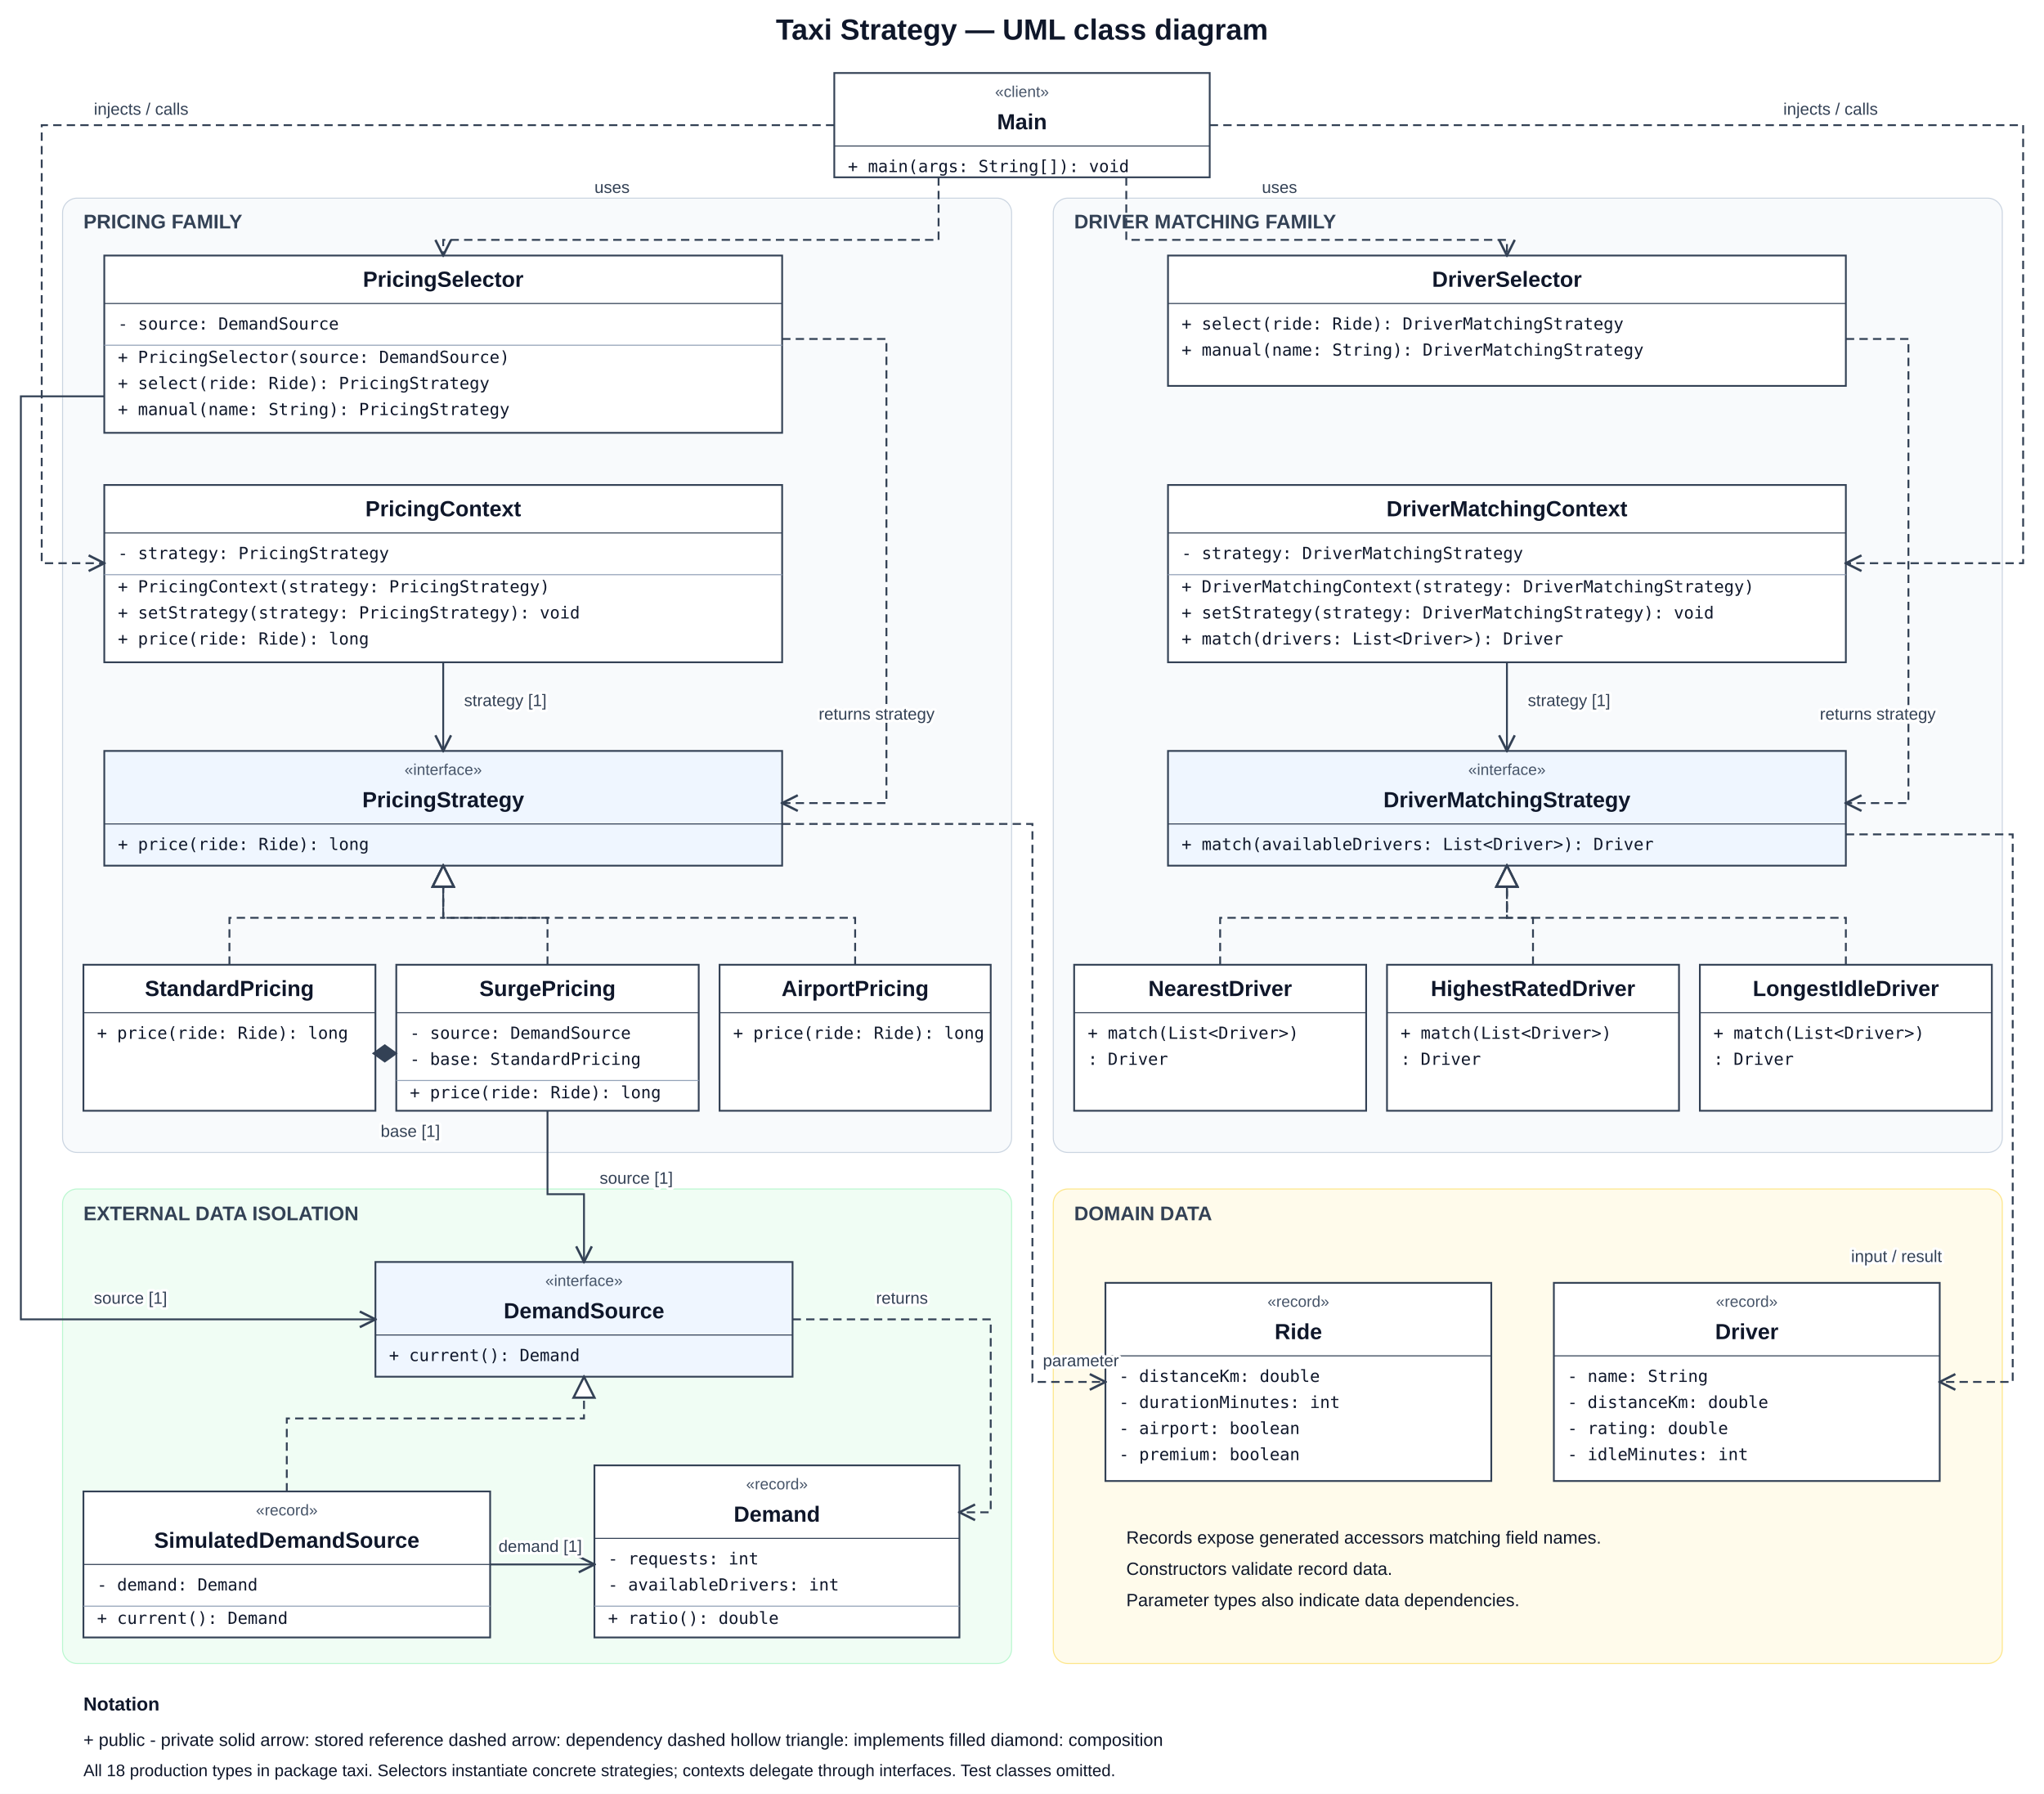
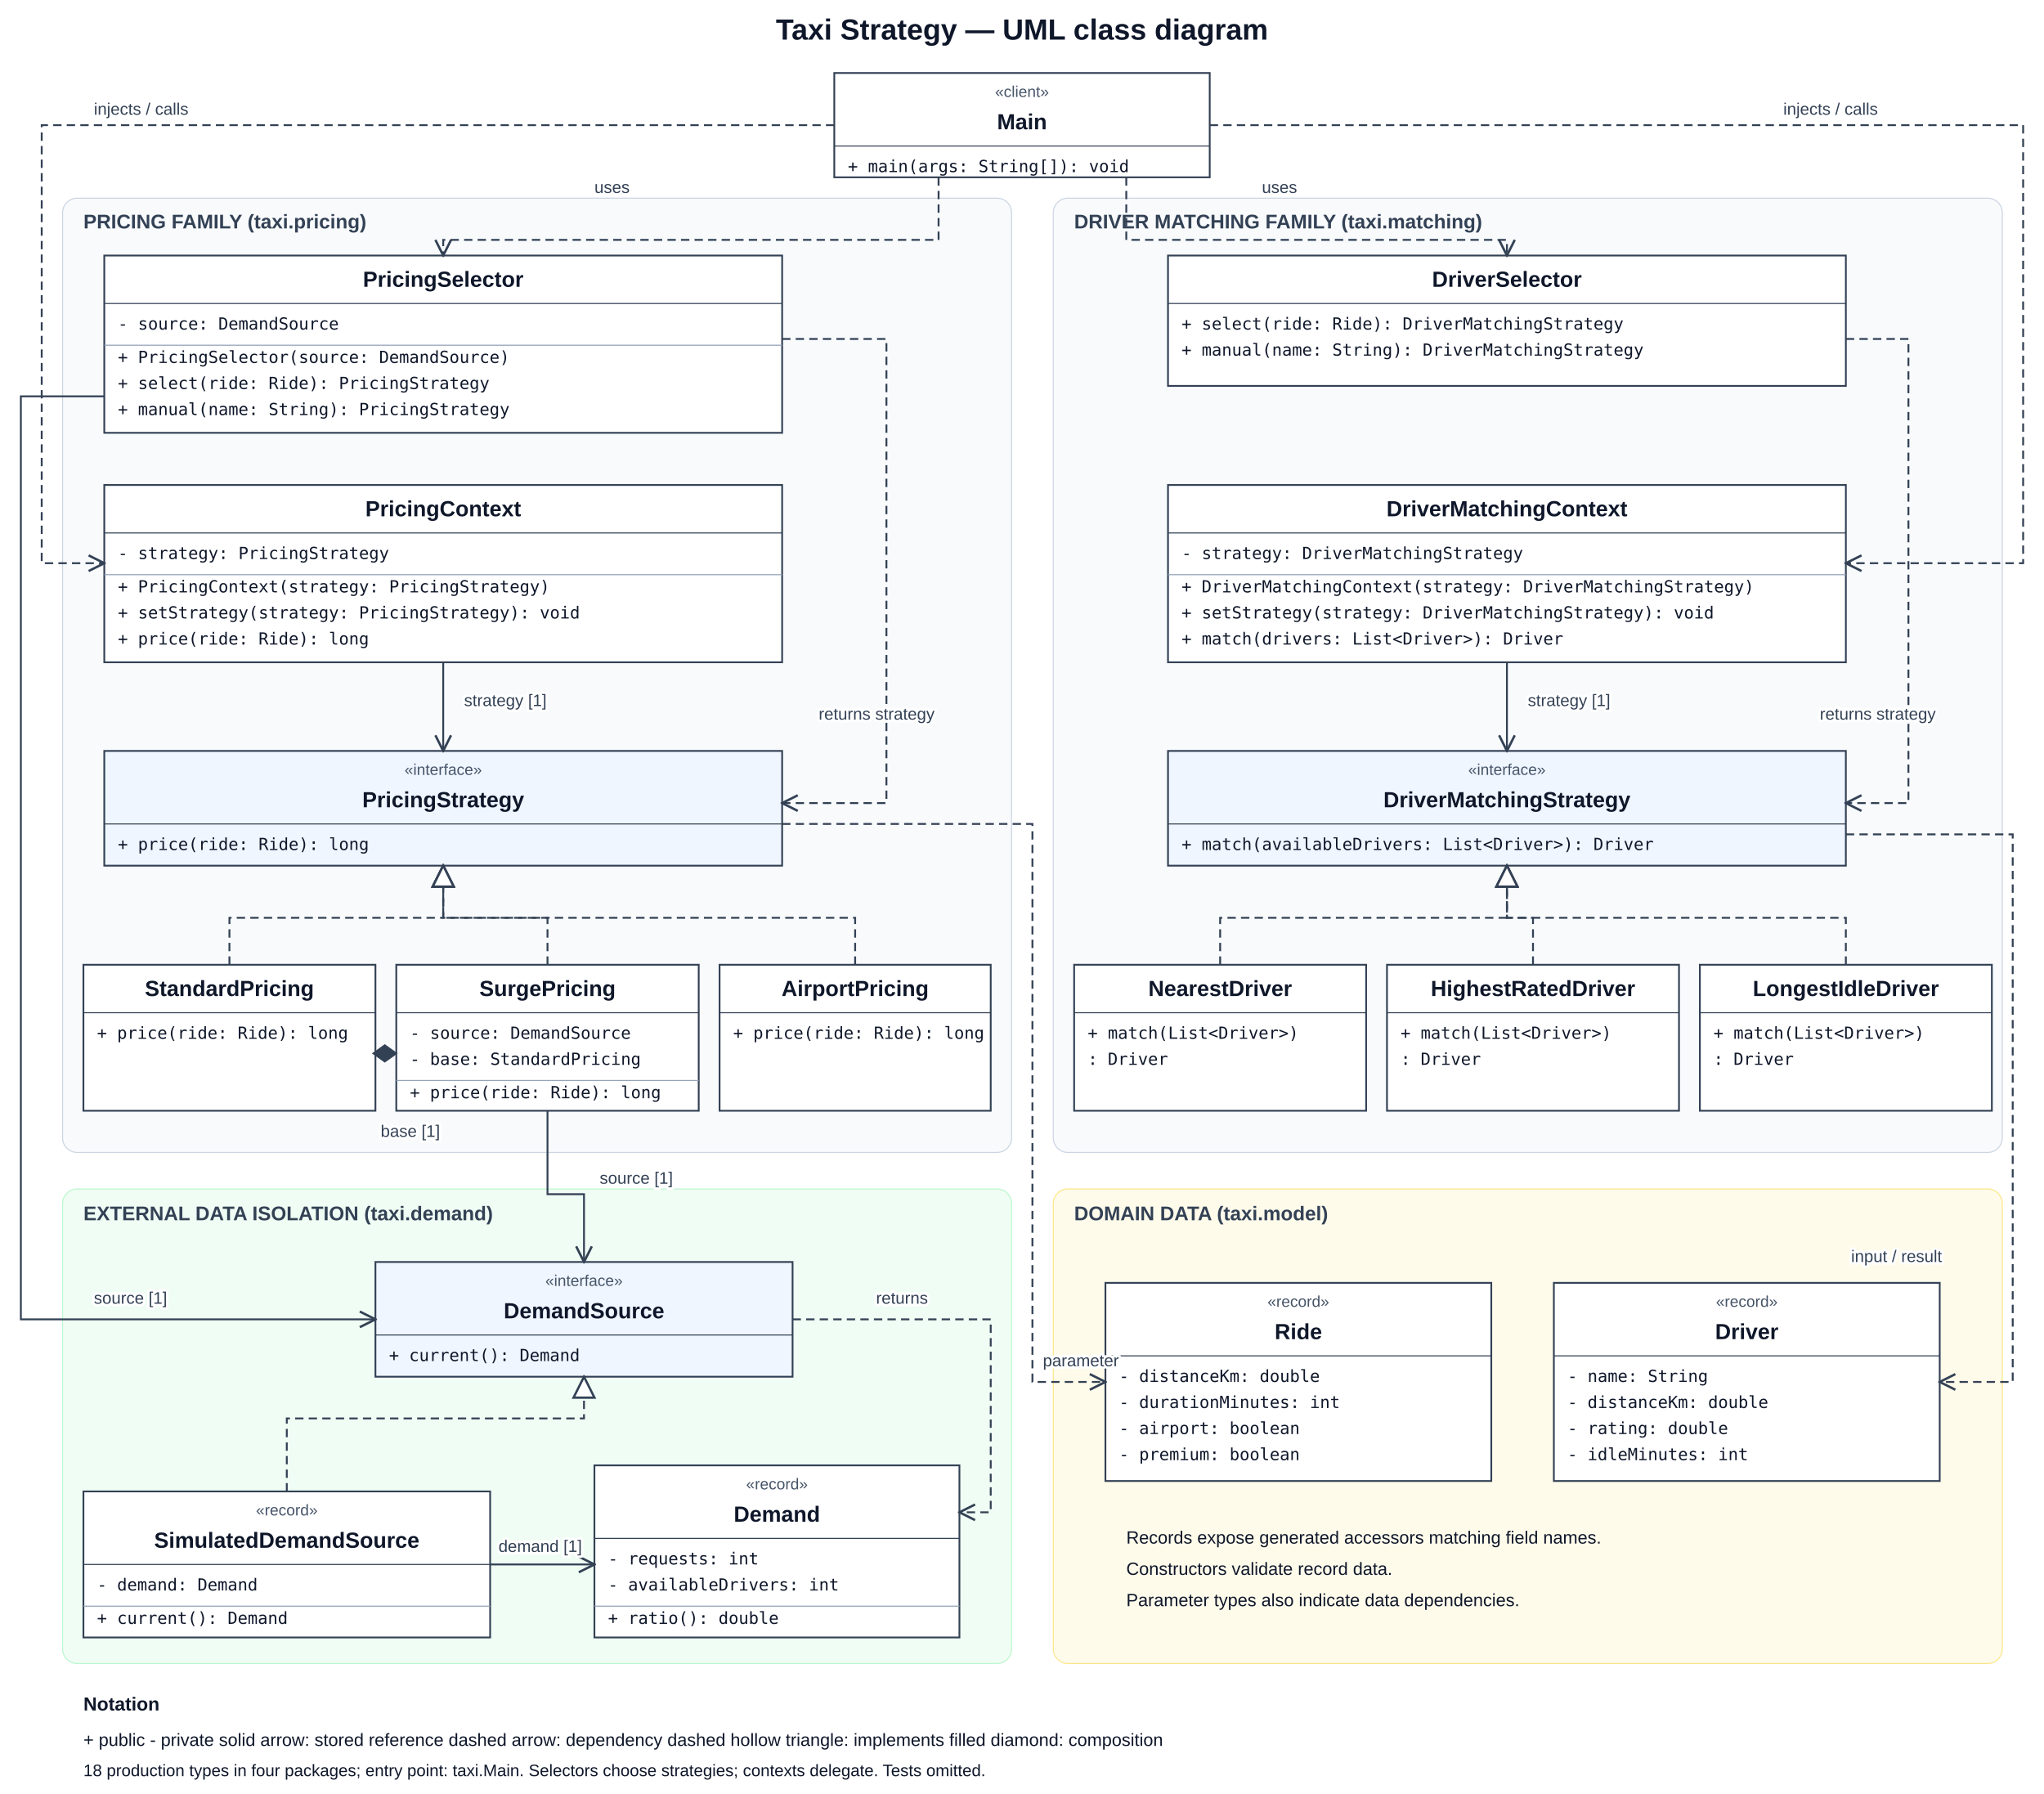
<svg xmlns="http://www.w3.org/2000/svg" width="1960" height="1720" viewBox="0 0 1960 1720" role="img" aria-labelledby="title desc">
  <defs>
    <marker id="arrow" viewBox="0 0 12 12" refX="11" refY="6" markerWidth="10" markerHeight="10" orient="auto">
      <path d="M1 1 L11 6 L1 11" fill="none" stroke="#334155" stroke-width="1.5" />
    </marker>
    <marker id="triangle" viewBox="0 0 14 14" refX="13" refY="7" markerWidth="13" markerHeight="13" orient="auto">
      <path d="M1 1 L13 7 L1 13 Z" fill="white" stroke="#334155" stroke-width="1.3" />
    </marker>
    <marker id="diamond" viewBox="0 0 16 12" refX="15" refY="6" markerWidth="14" markerHeight="12" orient="auto-start-reverse">
      <path d="M1 6 L8 1 L15 6 L8 11 Z" fill="#334155" stroke="#334155" />
    </marker>
  </defs>
  <style>text{font-family:Arial,sans-serif;fill:#0f172a}.name{font-size:21px;font-weight:700}.member{font-family:Consolas,monospace;font-size:16px}.kind{font-size:15px;fill:#475569}.label{font-size:16px;fill:#334155;paint-order:stroke;stroke:white;stroke-width:5px;stroke-linejoin:round}.section{font-size:19px;font-weight:700;fill:#334155}</style>
  <rect width="1960" height="1720" fill="white" />
  <text x="980" y="38" text-anchor="middle" font-size="28" font-weight="700">Taxi Strategy — UML class diagram</text>
  <rect x="60" y="190" width="910" height="915" rx="14" fill="#f8fafc" stroke="#cbd5e1" />
  <rect x="1010" y="190" width="910" height="915" rx="14" fill="#f8fafc" stroke="#cbd5e1" />
-   <text class="section" x="80" y="219">PRICING FAMILY</text>
-   <text class="section" x="1030" y="219">DRIVER MATCHING FAMILY</text>
+   <text class="section" x="80" y="219">PRICING FAMILY (taxi.pricing)</text>
+   <text class="section" x="1030" y="219">DRIVER MATCHING FAMILY (taxi.matching)</text>
  <rect x="60" y="1140" width="910" height="455" rx="14" fill="#f0fdf4" stroke="#bbf7d0" />
-   <text class="section" x="80" y="1170">EXTERNAL DATA ISOLATION</text>
+   <text class="section" x="80" y="1170">EXTERNAL DATA ISOLATION (taxi.demand)</text>
  <rect x="1010" y="1140" width="910" height="455" rx="14" fill="#fffbeb" stroke="#fde68a" />
-   <text class="section" x="1030" y="1170">DOMAIN DATA</text>
+   <text class="section" x="1030" y="1170">DOMAIN DATA (taxi.model)</text>
  <g id="Main">
    <rect x="800" y="70" width="360" height="100" fill="#ffffff" stroke="#334155" stroke-width="1.7" />
    <text class="kind" x="980.0" y="93" text-anchor="middle">«client»</text>
    <text class="name" x="980.0" y="124" text-anchor="middle">Main</text>
    <path d="M800 140 H1160" stroke="#334155" />
    <text class="member" x="813" y="165">+ main(args: String[]): void</text>
  </g>
  <g id="PricingSelector">
    <rect x="100" y="245" width="650" height="170" fill="#ffffff" stroke="#334155" stroke-width="1.7" />
    <text class="name" x="425.0" y="275" text-anchor="middle">PricingSelector</text>
    <path d="M100 291 H750" stroke="#334155" />
    <text class="member" x="113" y="316">- source: DemandSource</text>
    <path d="M100 331 H750" stroke="#94a3b8" />
    <text class="member" x="113" y="348">+ PricingSelector(source: DemandSource)</text>
    <text class="member" x="113" y="373">+ select(ride: Ride): PricingStrategy</text>
    <text class="member" x="113" y="398">+ manual(name: String): PricingStrategy</text>
  </g>
  <g id="DriverSelector">
    <rect x="1120" y="245" width="650" height="125" fill="#ffffff" stroke="#334155" stroke-width="1.7" />
    <text class="name" x="1445.0" y="275" text-anchor="middle">DriverSelector</text>
    <path d="M1120 291 H1770" stroke="#334155" />
    <text class="member" x="1133" y="316">+ select(ride: Ride): DriverMatchingStrategy</text>
    <text class="member" x="1133" y="341">+ manual(name: String): DriverMatchingStrategy</text>
  </g>
  <g id="PricingContext">
    <rect x="100" y="465" width="650" height="170" fill="#ffffff" stroke="#334155" stroke-width="1.7" />
    <text class="name" x="425.0" y="495" text-anchor="middle">PricingContext</text>
    <path d="M100 511 H750" stroke="#334155" />
    <text class="member" x="113" y="536">- strategy: PricingStrategy</text>
    <path d="M100 551 H750" stroke="#94a3b8" />
    <text class="member" x="113" y="568">+ PricingContext(strategy: PricingStrategy)</text>
    <text class="member" x="113" y="593">+ setStrategy(strategy: PricingStrategy): void</text>
    <text class="member" x="113" y="618">+ price(ride: Ride): long</text>
  </g>
  <g id="DriverMatchingContext">
    <rect x="1120" y="465" width="650" height="170" fill="#ffffff" stroke="#334155" stroke-width="1.7" />
    <text class="name" x="1445.0" y="495" text-anchor="middle">DriverMatchingContext</text>
    <path d="M1120 511 H1770" stroke="#334155" />
    <text class="member" x="1133" y="536">- strategy: DriverMatchingStrategy</text>
    <path d="M1120 551 H1770" stroke="#94a3b8" />
    <text class="member" x="1133" y="568">+ DriverMatchingContext(strategy: DriverMatchingStrategy)</text>
    <text class="member" x="1133" y="593">+ setStrategy(strategy: DriverMatchingStrategy): void</text>
    <text class="member" x="1133" y="618">+ match(drivers: List&lt;Driver&gt;): Driver</text>
  </g>
  <g id="PricingStrategy">
    <rect x="100" y="720" width="650" height="110" fill="#eff6ff" stroke="#334155" stroke-width="1.7" />
    <text class="kind" x="425.0" y="743" text-anchor="middle">«interface»</text>
    <text class="name" x="425.0" y="774" text-anchor="middle">PricingStrategy</text>
    <path d="M100 790 H750" stroke="#334155" />
    <text class="member" x="113" y="815">+ price(ride: Ride): long</text>
  </g>
  <g id="DriverMatchingStrategy">
    <rect x="1120" y="720" width="650" height="110" fill="#eff6ff" stroke="#334155" stroke-width="1.7" />
    <text class="kind" x="1445.0" y="743" text-anchor="middle">«interface»</text>
    <text class="name" x="1445.0" y="774" text-anchor="middle">DriverMatchingStrategy</text>
    <path d="M1120 790 H1770" stroke="#334155" />
    <text class="member" x="1133" y="815">+ match(availableDrivers: List&lt;Driver&gt;): Driver</text>
  </g>
  <g id="StandardPricing">
    <rect x="80" y="925" width="280" height="140" fill="#ffffff" stroke="#334155" stroke-width="1.7" />
    <text class="name" x="220.0" y="955" text-anchor="middle">StandardPricing</text>
    <path d="M80 971 H360" stroke="#334155" />
    <text class="member" x="93" y="996">+ price(ride: Ride): long</text>
  </g>
  <g id="SurgePricing">
    <rect x="380" y="925" width="290" height="140" fill="#ffffff" stroke="#334155" stroke-width="1.7" />
    <text class="name" x="525.0" y="955" text-anchor="middle">SurgePricing</text>
    <path d="M380 971 H670" stroke="#334155" />
    <text class="member" x="393" y="996">- source: DemandSource</text>
    <text class="member" x="393" y="1021">- base: StandardPricing</text>
    <path d="M380 1036 H670" stroke="#94a3b8" />
    <text class="member" x="393" y="1053">+ price(ride: Ride): long</text>
  </g>
  <g id="AirportPricing">
    <rect x="690" y="925" width="260" height="140" fill="#ffffff" stroke="#334155" stroke-width="1.7" />
    <text class="name" x="820.0" y="955" text-anchor="middle">AirportPricing</text>
    <path d="M690 971 H950" stroke="#334155" />
    <text class="member" x="703" y="996">+ price(ride: Ride): long</text>
  </g>
  <g id="NearestDriver">
    <rect x="1030" y="925" width="280" height="140" fill="#ffffff" stroke="#334155" stroke-width="1.7" />
    <text class="name" x="1170.0" y="955" text-anchor="middle">NearestDriver</text>
    <path d="M1030 971 H1310" stroke="#334155" />
    <text class="member" x="1043" y="996">+ match(List&lt;Driver&gt;)</text>
    <text class="member" x="1043" y="1021">  : Driver</text>
  </g>
  <g id="HighestRatedDriver">
    <rect x="1330" y="925" width="280" height="140" fill="#ffffff" stroke="#334155" stroke-width="1.7" />
    <text class="name" x="1470.0" y="955" text-anchor="middle">HighestRatedDriver</text>
    <path d="M1330 971 H1610" stroke="#334155" />
    <text class="member" x="1343" y="996">+ match(List&lt;Driver&gt;)</text>
    <text class="member" x="1343" y="1021">  : Driver</text>
  </g>
  <g id="LongestIdleDriver">
    <rect x="1630" y="925" width="280" height="140" fill="#ffffff" stroke="#334155" stroke-width="1.7" />
    <text class="name" x="1770.0" y="955" text-anchor="middle">LongestIdleDriver</text>
    <path d="M1630 971 H1910" stroke="#334155" />
    <text class="member" x="1643" y="996">+ match(List&lt;Driver&gt;)</text>
    <text class="member" x="1643" y="1021">  : Driver</text>
  </g>
  <g id="DemandSource">
    <rect x="360" y="1210" width="400" height="110" fill="#eff6ff" stroke="#334155" stroke-width="1.7" />
    <text class="kind" x="560.0" y="1233" text-anchor="middle">«interface»</text>
    <text class="name" x="560.0" y="1264" text-anchor="middle">DemandSource</text>
    <path d="M360 1280 H760" stroke="#334155" />
    <text class="member" x="373" y="1305">+ current(): Demand</text>
  </g>
  <g id="SimulatedDemandSource">
    <rect x="80" y="1430" width="390" height="140" fill="#ffffff" stroke="#334155" stroke-width="1.7" />
    <text class="kind" x="275.0" y="1453" text-anchor="middle">«record»</text>
    <text class="name" x="275.0" y="1484" text-anchor="middle">SimulatedDemandSource</text>
    <path d="M80 1500 H470" stroke="#334155" />
    <text class="member" x="93" y="1525">- demand: Demand</text>
    <path d="M80 1540 H470" stroke="#94a3b8" />
    <text class="member" x="93" y="1557">+ current(): Demand</text>
  </g>
  <g id="Demand">
    <rect x="570" y="1405" width="350" height="165" fill="#ffffff" stroke="#334155" stroke-width="1.7" />
    <text class="kind" x="745.0" y="1428" text-anchor="middle">«record»</text>
    <text class="name" x="745.0" y="1459" text-anchor="middle">Demand</text>
    <path d="M570 1475 H920" stroke="#334155" />
    <text class="member" x="583" y="1500">- requests: int</text>
    <text class="member" x="583" y="1525">- availableDrivers: int</text>
    <path d="M570 1540 H920" stroke="#94a3b8" />
    <text class="member" x="583" y="1557">+ ratio(): double</text>
  </g>
  <g id="Ride">
    <rect x="1060" y="1230" width="370" height="190" fill="#ffffff" stroke="#334155" stroke-width="1.7" />
    <text class="kind" x="1245.0" y="1253" text-anchor="middle">«record»</text>
    <text class="name" x="1245.0" y="1284" text-anchor="middle">Ride</text>
    <path d="M1060 1300 H1430" stroke="#334155" />
    <text class="member" x="1073" y="1325">- distanceKm: double</text>
    <text class="member" x="1073" y="1350">- durationMinutes: int</text>
    <text class="member" x="1073" y="1375">- airport: boolean</text>
    <text class="member" x="1073" y="1400">- premium: boolean</text>
  </g>
  <g id="Driver">
    <rect x="1490" y="1230" width="370" height="190" fill="#ffffff" stroke="#334155" stroke-width="1.7" />
    <text class="kind" x="1675.0" y="1253" text-anchor="middle">«record»</text>
    <text class="name" x="1675.0" y="1284" text-anchor="middle">Driver</text>
    <path d="M1490 1300 H1860" stroke="#334155" />
    <text class="member" x="1503" y="1325">- name: String</text>
    <text class="member" x="1503" y="1350">- distanceKm: double</text>
    <text class="member" x="1503" y="1375">- rating: double</text>
    <text class="member" x="1503" y="1400">- idleMinutes: int</text>
  </g>
  <polyline points="900,170 900,230 425,230 425,245" fill="none" stroke="#334155" stroke-width="1.8" stroke-dasharray="8 5" marker-end="url(#arrow)" />
  <text class="label" x="570" y="185">uses</text>
  <polyline points="1080,170 1080,230 1445,230 1445,245" fill="none" stroke="#334155" stroke-width="1.8" stroke-dasharray="8 5" marker-end="url(#arrow)" />
  <text class="label" x="1210" y="185">uses</text>
  <polyline points="800,120 40,120 40,540 100,540" fill="none" stroke="#334155" stroke-width="1.8" stroke-dasharray="8 5" marker-end="url(#arrow)" />
  <text class="label" x="90" y="110">injects / calls</text>
  <polyline points="1160,120 1940,120 1940,540 1770,540" fill="none" stroke="#334155" stroke-width="1.8" stroke-dasharray="8 5" marker-end="url(#arrow)" />
  <text class="label" x="1710" y="110">injects / calls</text>
  <polyline points="750,325 850,325 850,770 750,770" fill="none" stroke="#334155" stroke-width="1.8" stroke-dasharray="8 5" marker-end="url(#arrow)" />
  <text class="label" x="785" y="690">returns strategy</text>
  <polyline points="1770,325 1830,325 1830,770 1770,770" fill="none" stroke="#334155" stroke-width="1.8" stroke-dasharray="8 5" marker-end="url(#arrow)" />
  <text class="label" x="1745" y="690">returns strategy</text>
  <polyline points="425,635 425,720" fill="none" stroke="#334155" stroke-width="1.8" marker-end="url(#arrow)" />
  <text class="label" x="445" y="677">strategy [1]</text>
  <polyline points="1445,635 1445,720" fill="none" stroke="#334155" stroke-width="1.8" marker-end="url(#arrow)" />
  <text class="label" x="1465" y="677">strategy [1]</text>
  <polyline points="220,925 220,880 425,880 425,830" fill="none" stroke="#334155" stroke-width="1.8" stroke-dasharray="8 5" marker-end="url(#triangle)" />
  <polyline points="525,925 525,880 425,880 425,830" fill="none" stroke="#334155" stroke-width="1.8" stroke-dasharray="8 5" marker-end="url(#triangle)" />
  <polyline points="820,925 820,880 425,880 425,830" fill="none" stroke="#334155" stroke-width="1.8" stroke-dasharray="8 5" marker-end="url(#triangle)" />
  <polyline points="1170,925 1170,880 1445,880 1445,830" fill="none" stroke="#334155" stroke-width="1.8" stroke-dasharray="8 5" marker-end="url(#triangle)" />
  <polyline points="1470,925 1470,880 1445,880 1445,830" fill="none" stroke="#334155" stroke-width="1.8" stroke-dasharray="8 5" marker-end="url(#triangle)" />
  <polyline points="1770,925 1770,880 1445,880 1445,830" fill="none" stroke="#334155" stroke-width="1.8" stroke-dasharray="8 5" marker-end="url(#triangle)" />
  <polyline points="380,1010 360,1010" fill="none" stroke="#334155" stroke-width="1.8" marker-start="url(#diamond)" />
  <text class="label" x="365" y="1090">base [1]</text>
  <polyline points="525,1065 525,1145 560,1145 560,1210" fill="none" stroke="#334155" stroke-width="1.8" marker-end="url(#arrow)" />
  <text class="label" x="575" y="1135">source [1]</text>
  <polyline points="100,380 20,380 20,1265 360,1265" fill="none" stroke="#334155" stroke-width="1.8" marker-end="url(#arrow)" />
  <text class="label" x="90" y="1250">source [1]</text>
  <polyline points="275,1430 275,1360 560,1360 560,1320" fill="none" stroke="#334155" stroke-width="1.8" stroke-dasharray="8 5" marker-end="url(#triangle)" />
  <polyline points="470,1500 570,1500" fill="none" stroke="#334155" stroke-width="1.8" marker-end="url(#arrow)" />
  <text class="label" x="478" y="1488">demand [1]</text>
  <polyline points="760,1265 950,1265 950,1450 920,1450" fill="none" stroke="#334155" stroke-width="1.8" stroke-dasharray="8 5" marker-end="url(#arrow)" />
  <text class="label" x="840" y="1250">returns</text>
  <polyline points="750,790 990,790 990,1325 1060,1325" fill="none" stroke="#334155" stroke-width="1.8" stroke-dasharray="8 5" marker-end="url(#arrow)" />
  <text class="label" x="1000" y="1310">parameter</text>
  <polyline points="1770,800 1930,800 1930,1325 1860,1325" fill="none" stroke="#334155" stroke-width="1.8" stroke-dasharray="8 5" marker-end="url(#arrow)" />
  <text class="label" x="1775" y="1210">input / result</text>
  <text x="1080" y="1480" font-size="17">Records expose generated accessors matching field names.</text>
  <text x="1080" y="1510" font-size="17">Constructors validate record data.</text>
  <text x="1080" y="1540" font-size="17">Parameter types also indicate data dependencies.</text>
  <text x="80" y="1640" font-size="18" font-weight="700">Notation</text>
  <text x="80" y="1674" font-size="17">+ public    - private    solid arrow: stored reference    dashed arrow: dependency    dashed hollow triangle: implements    filled diamond: composition</text>
-   <text x="80" y="1703" font-size="16" fill="#475569">All 18 production types in package taxi. Selectors instantiate concrete strategies; contexts delegate through interfaces. Test classes omitted.</text>
+   <text x="80" y="1703" font-size="16" fill="#475569">18 production types in four packages; entry point: taxi.Main. Selectors choose strategies; contexts delegate. Tests omitted.</text>
</svg>
